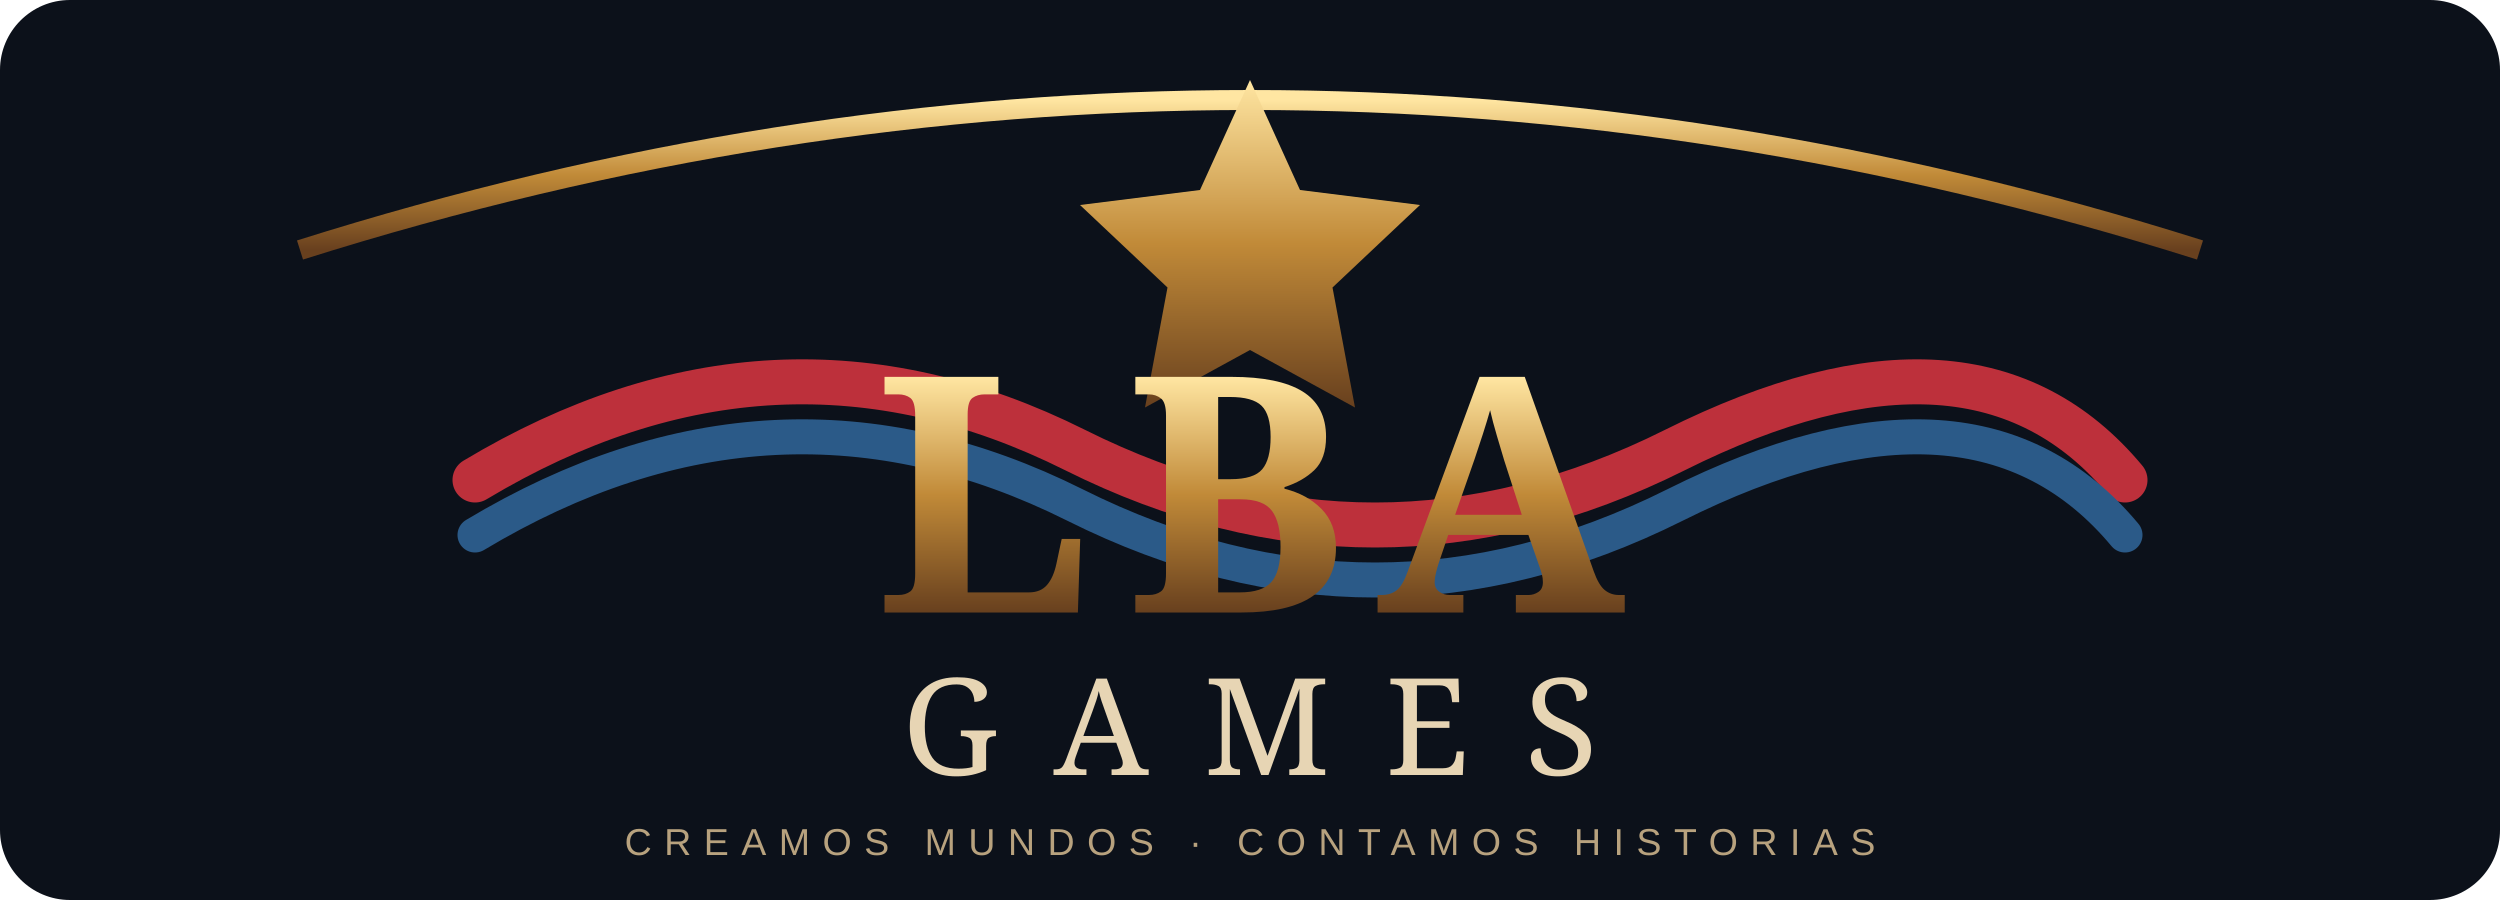
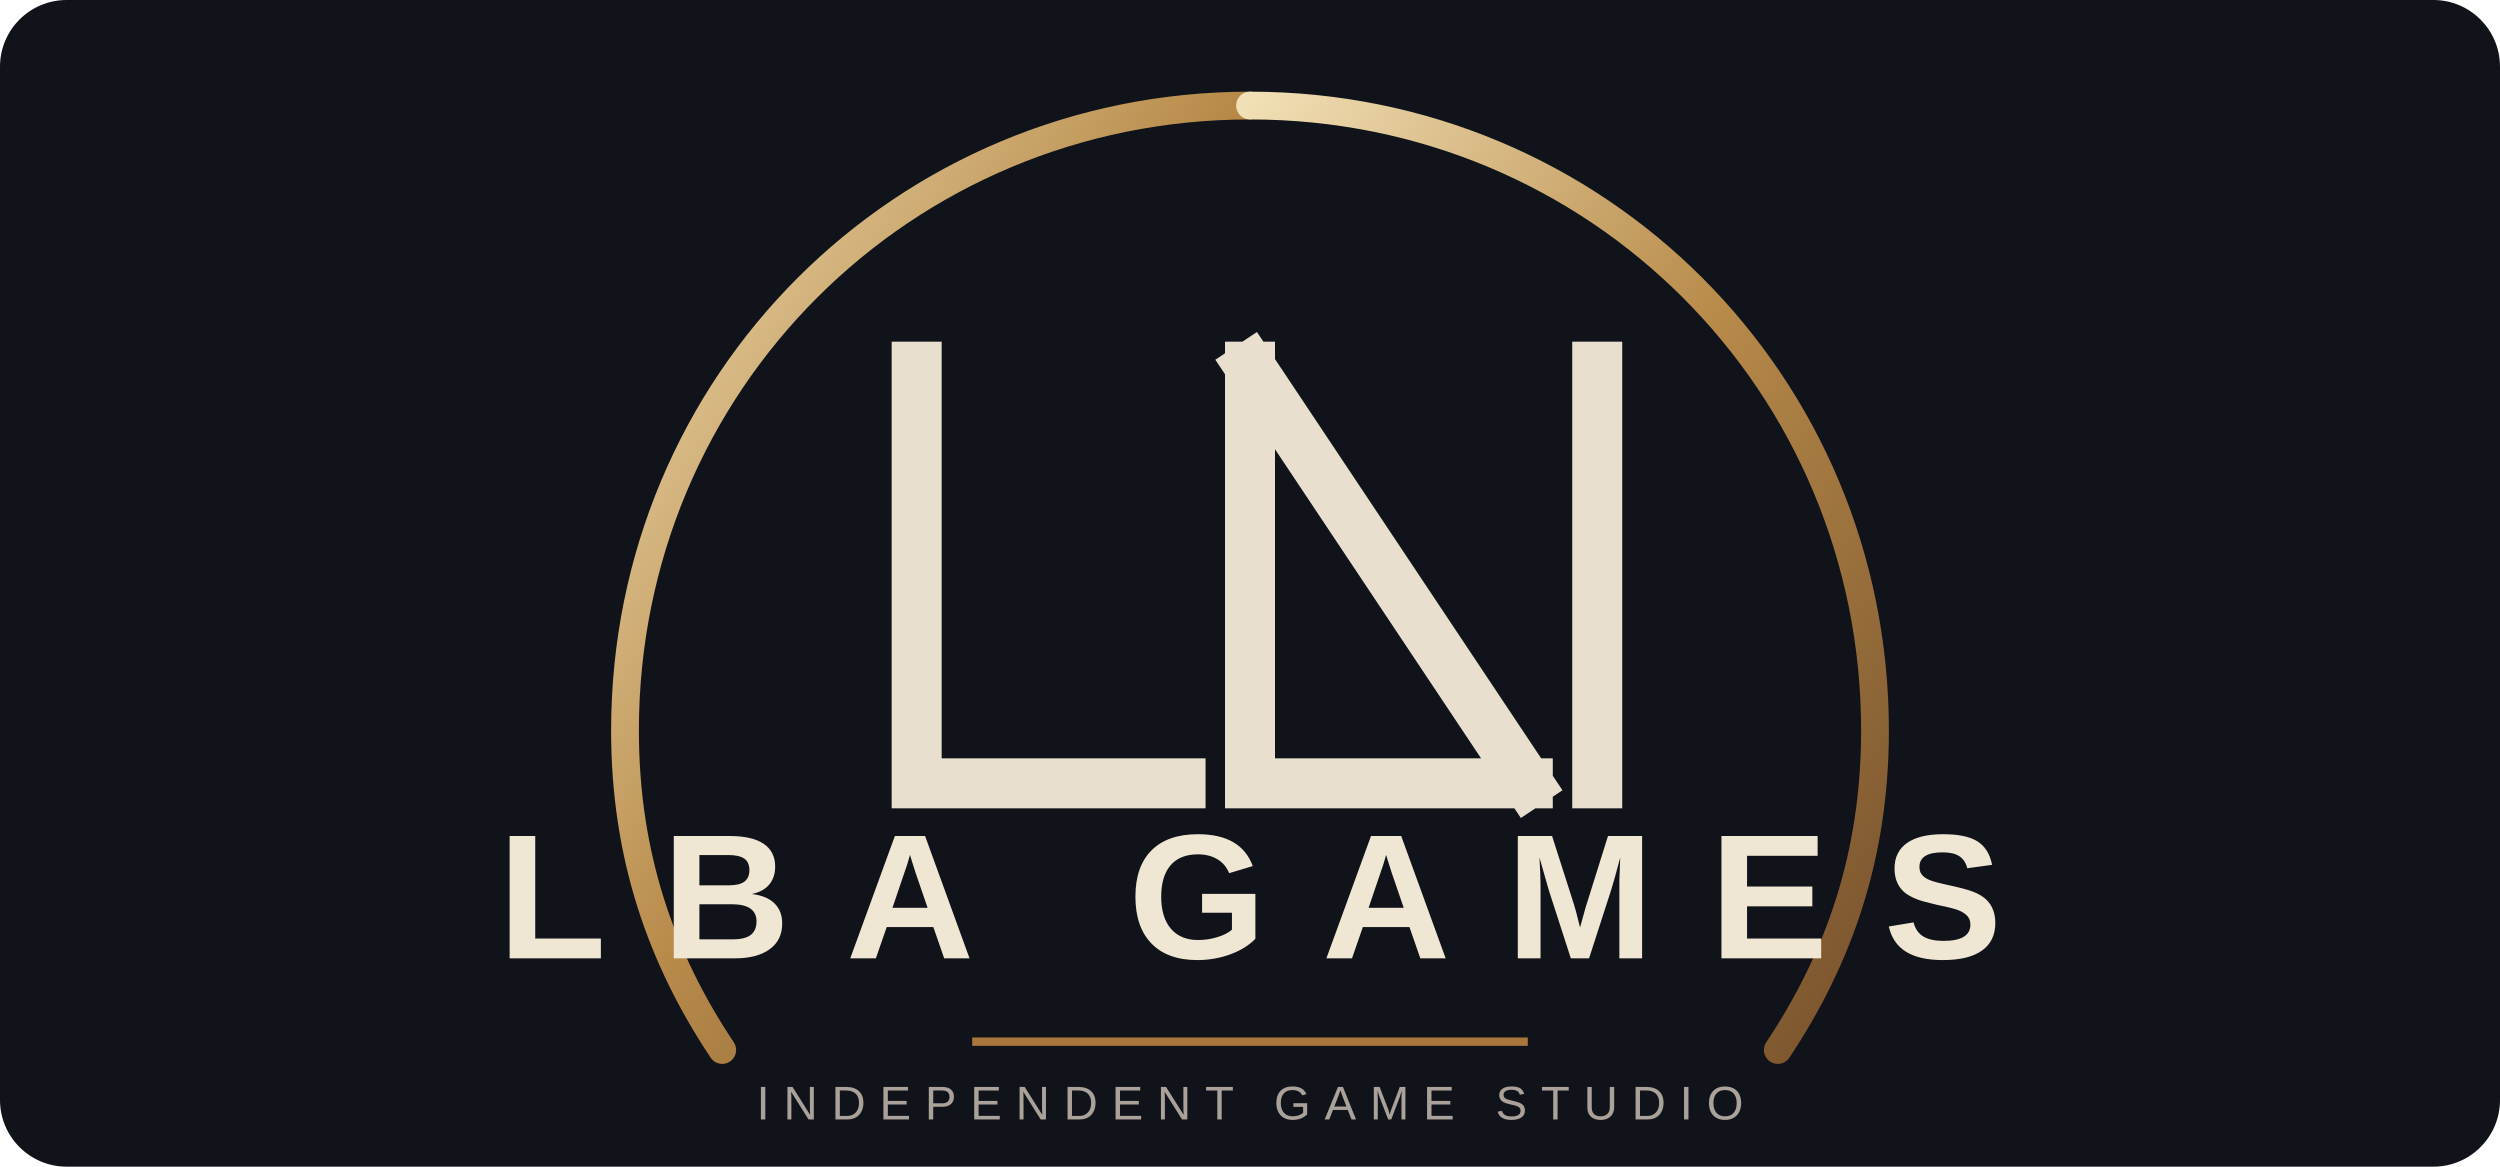
- <svg xmlns="http://www.w3.org/2000/svg" viewBox="0 0 1000 360" role="img" aria-labelledby="title desc">
+ <svg xmlns="http://www.w3.org/2000/svg" viewBox="0 0 900 420" role="img" aria-labelledby="title desc">
  <defs>
-     <linearGradient id="gold" x2="0" y2="1">
-       <stop stop-color="#ffe6a2" />
-       <stop offset=".5" stop-color="#c18a38" />
-       <stop offset="1" stop-color="#68401e" />
+     <linearGradient id="metal" x1="0" y1="0" x2="1" y2="1">
+       <stop stop-color="#f1dfb5" />
+       <stop offset=".48" stop-color="#b88b4a" />
+       <stop offset="1" stop-color="#76502c" />
    </linearGradient>
  </defs>
-   <rect width="1000" height="360" rx="28" fill="#0c111a" />
-   <path d="M120 100 Q500 -20 880 100" fill="none" stroke="url(#gold)" stroke-width="8" />
-   <path d="M500 32 L520 76 L568 82 L533 115 L542 163 L500 140 L458 163 L467 115 L432 82 L480 76Z" fill="url(#gold)" />
-   <path d="M190 192 Q310 120 430 180 T670 180 T850 192" fill="none" stroke="#bd303b" stroke-width="18" stroke-linecap="round" />
-   <path d="M190 214 Q310 142 430 202 T670 202 T850 214" fill="none" stroke="#2b5a88" stroke-width="14" stroke-linecap="round" />
-   <text x="500" y="245" text-anchor="middle" font-family="Georgia,serif" font-size="132" font-weight="bold" letter-spacing="14" fill="url(#gold)">LBA</text>
-   <text x="500" y="310" text-anchor="middle" font-family="Georgia,serif" font-size="54" letter-spacing="22" fill="#e7d5b4">GAMES</text>
-   <text x="500" y="342" text-anchor="middle" font-family="Arial,sans-serif" font-size="15" letter-spacing="5" fill="#b8a27e">CREAMOS MUNDOS · CONTAMOS HISTORIAS</text>
+   <rect width="900" height="420" rx="24" fill="#10131a" />
+   <path d="M450 38 C325 38 225 138 225 263 C225 308 238 345 260 378" fill="none" stroke="url(#metal)" stroke-width="10" stroke-linecap="round" />
+   <path d="M450 38 C575 38 675 138 675 263 C675 308 662 345 640 378" fill="none" stroke="url(#metal)" stroke-width="10" stroke-linecap="round" />
+   <path d="M330 132 V282 H425 M450 132 V282 H550 M450 132 L550 282 M575 132 V282" fill="none" stroke="#e8dfcf" stroke-width="18" stroke-linecap="square" stroke-linejoin="miter" />
+   <path d="M330 132 H425 M575 132 H660" stroke="url(#metal)" stroke-width="18" />
+   <text x="450" y="345" text-anchor="middle" font-family="Arial,sans-serif" font-size="64" font-weight="700" letter-spacing="20" fill="#f0e6d4">LBA GAMES</text>
+   <path d="M350 375 H550" stroke="#a9773c" stroke-width="3" />
+   <text x="450" y="403" text-anchor="middle" font-family="Arial,sans-serif" font-size="17" letter-spacing="5" fill="#a9a19a">INDEPENDENT GAME STUDIO</text>
</svg>
